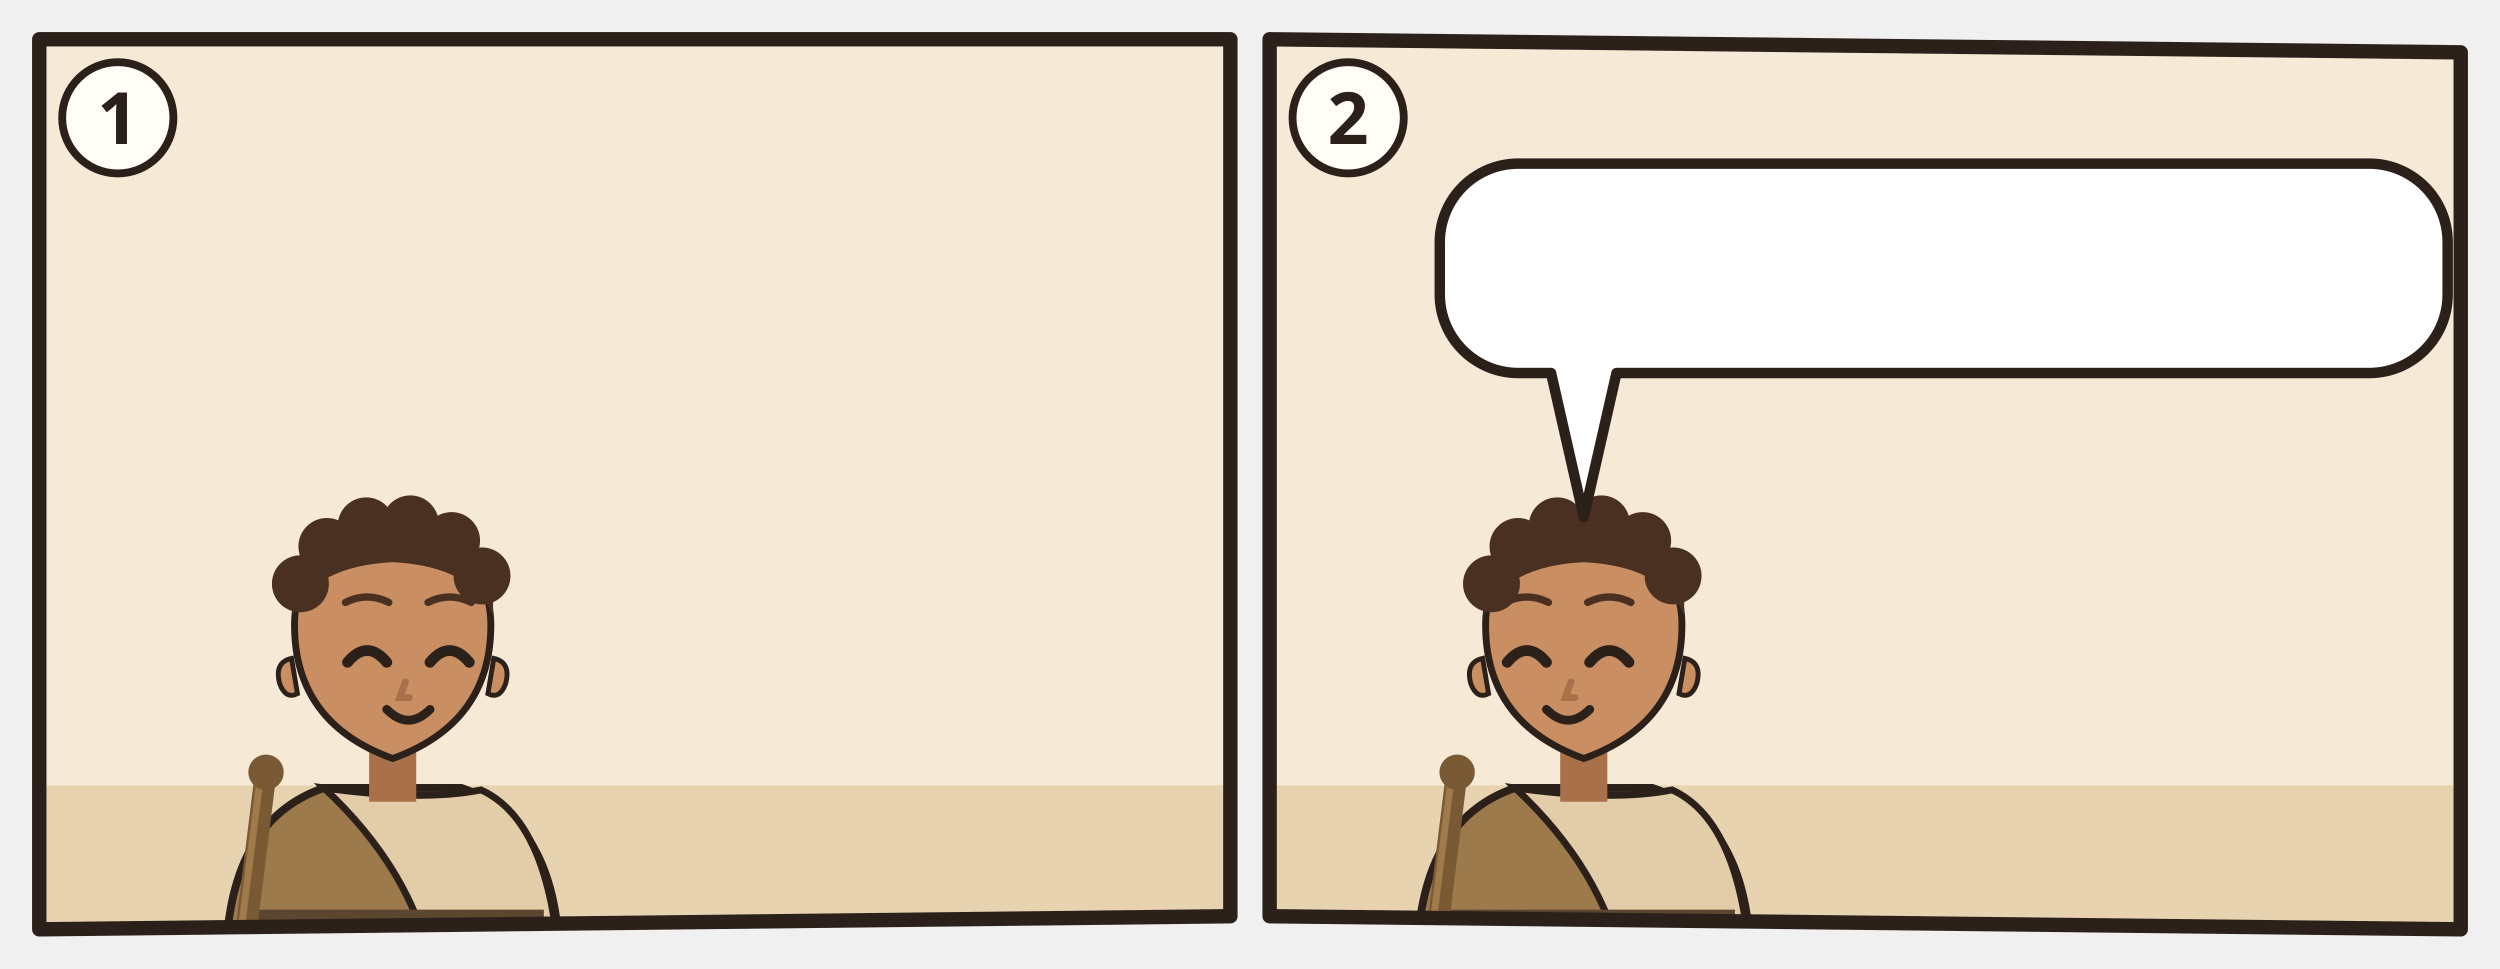
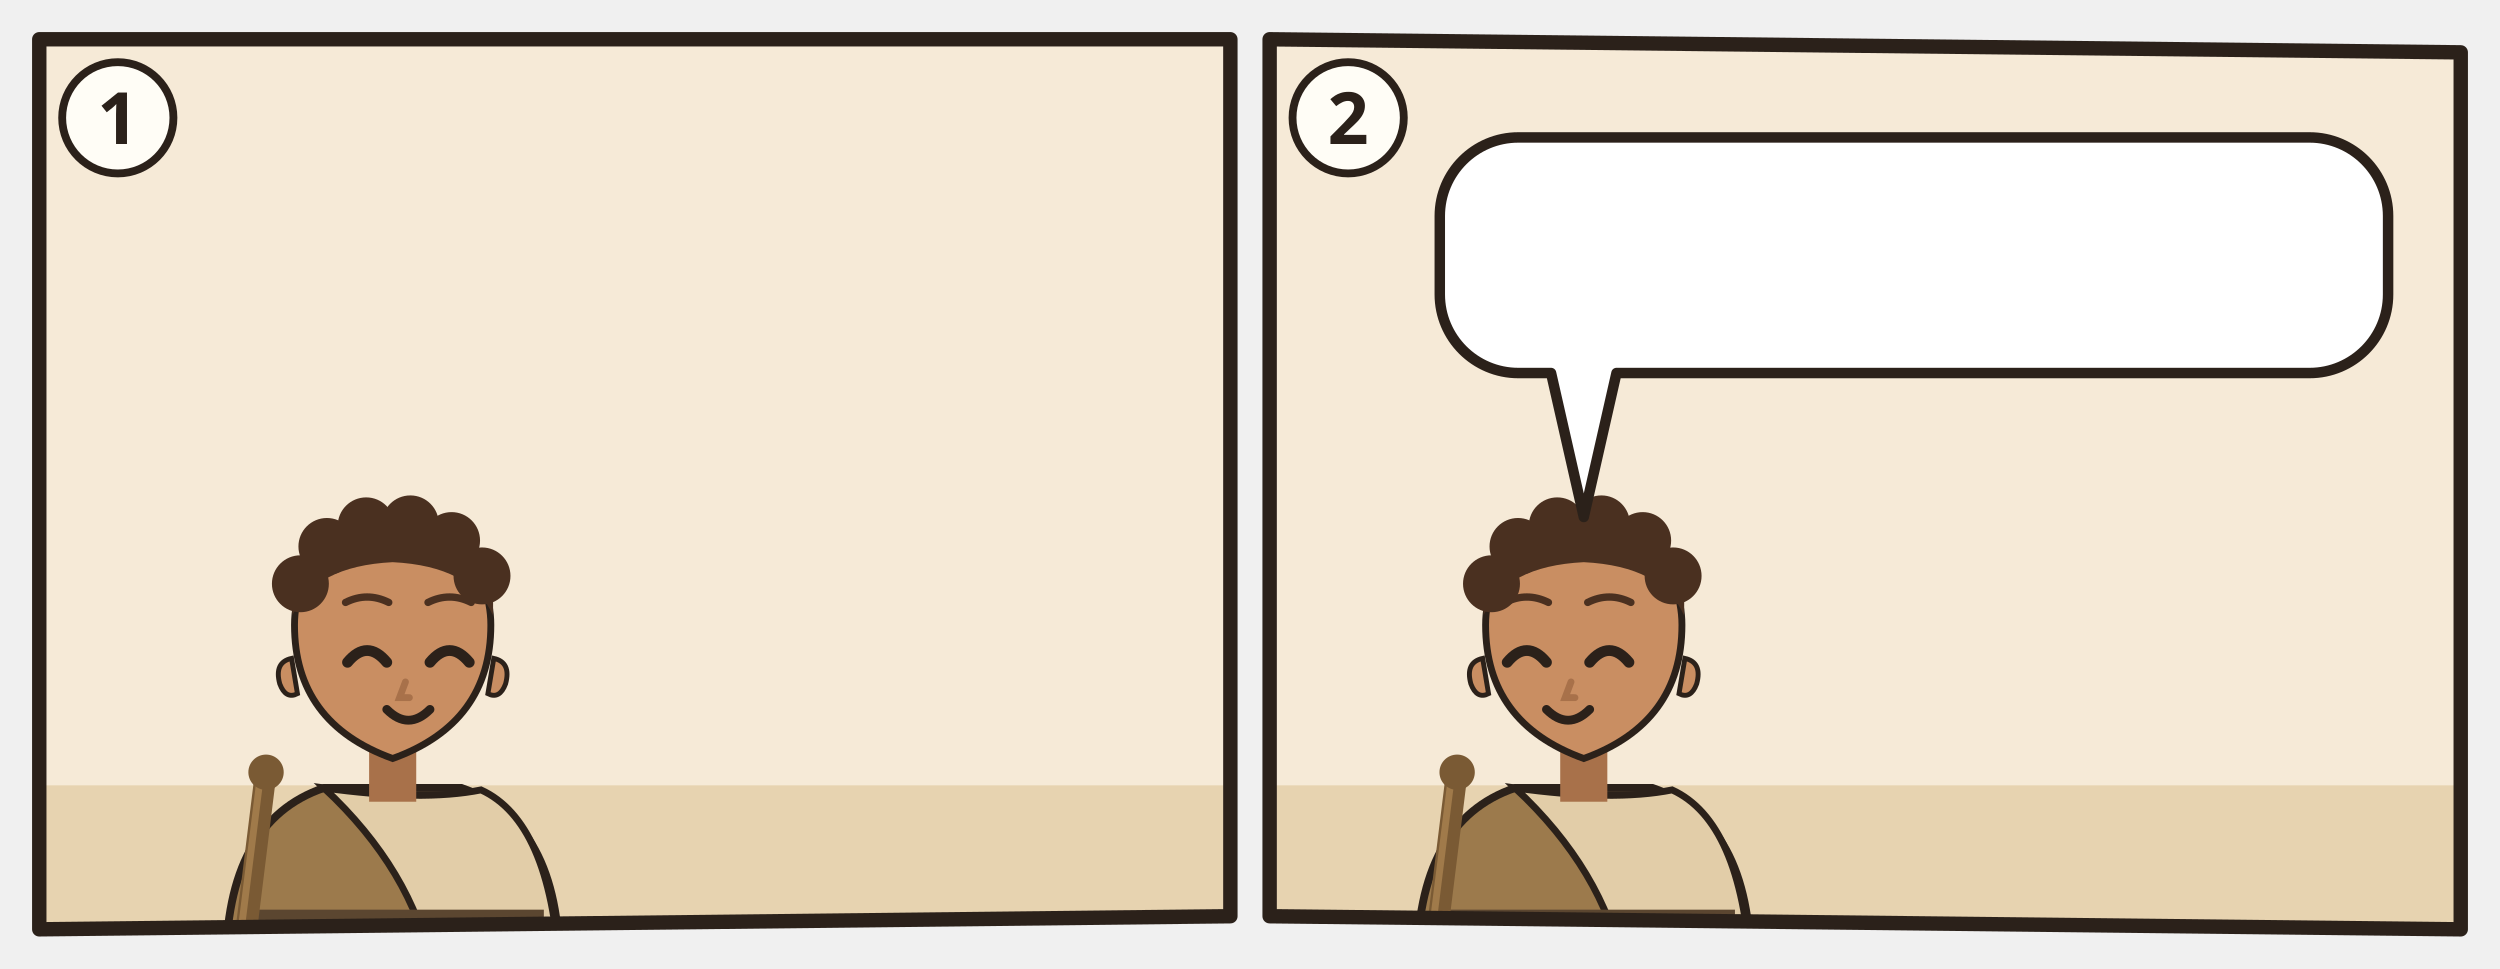
<svg xmlns="http://www.w3.org/2000/svg" viewBox="0 0 382 148">
  <svg class="ill-tile" data-span="1" x="0" y="0" width="194" height="148" viewBox="0 0 194 148">
    <g transform="translate(4 4)">
      <clipPath id="an-cp-jhn-021-024-025-1">
        <polygon points="2,2 184,2 184,136 2,138" />
      </clipPath>
      <g clip-path="url(#an-cp-jhn-021-024-025-1)">
        <polygon points="2,2 184,2 184,136 2,138" fill="#F6EAD7" />
        <path d="M0 116h186v24H0z" fill="#E7D3B0" />
        <use href="#an-gemeinde" x="106" y="64" width="76" height="56" />
        <g transform="translate(56.0 93.0) scale(1.5)">
          <path d="M-17 34V34Q-17 19-7 15.6L7 15.6Q17 19 17 34V34z" fill="#9C7A4C" stroke="#2B211A" stroke-width=".8" />
          <path d="M-7 15.6Q3 17 9 15.8Q16 19 17 34V34H4V34Q2 24-7 15.6z" fill="#E2CDA8" stroke="#2B211A" stroke-width=".7" />
          <path d="M-15.4 28h30.8v2.6h-30.8z" fill="#5B4630" />
          <g filter="url(#an-kontur)">
            <path d="M-15.4 34L-13 14.6" stroke="#7A5A34" stroke-width="2.2" stroke-linecap="round" />
            <path d="M-15.9 33.8L-13.5 14.6" stroke="#A07A4A" stroke-width=".7" stroke-linecap="round" />
            <circle cx="-12.9" cy="14" r="1.8" fill="#7A5A34" />
          </g>
          <path d="M-2.4 11h4.8v6h-4.8z" fill="#A8714A" />
          <path d="M-10 -1Q-10 9 0 12.6Q10 9 10 -1A10 10.6 0 0 0 -10 -1z" fill="#C98E62" stroke="#2B211A" stroke-width=".7" />
          <path d="M10.3 2.4q1.8.4 1.2 2.6-.6 1.6-1.8 1z M-10.3 2.4q-1.8.4-1.2 2.6.6 1.6 1.8 1z" fill="#C98E62" stroke="#2B211A" stroke-width=".5" />
          <path d="M-4.6 2.8Q-2.6 0.4 -0.6 2.8" fill="none" stroke="#2B211A" stroke-width="1.1" stroke-linecap="round" />
          <path d="M3.8 2.8Q5.8 0.4 7.8 2.8" fill="none" stroke="#2B211A" stroke-width="1.1" stroke-linecap="round" />
          <path d="M1.3 4.8l-.6 1.6h1" fill="none" stroke="#A8714A" stroke-width=".7" stroke-linecap="round" />
          <path d="M-0.6 7.6Q1.6 9.8 3.8 7.6" fill="none" stroke="#2B211A" stroke-width=".9" stroke-linecap="round" />
          <path d="M-10.2-2Q-10.8-11.8 0-12.2Q10.8-11.8 10.2-2Q8-7 0-7.4Q-8-7-10.2-2z" fill="#4A3020" />
          <circle cx="-9.4" cy="-5.2" r="2.9" fill="#4A3020" />
          <circle cx="-6.7" cy="-9.0" r="2.9" fill="#4A3020" />
          <circle cx="-2.7" cy="-11.1" r="2.9" fill="#4A3020" />
          <circle cx="1.8" cy="-11.3" r="2.9" fill="#4A3020" />
          <circle cx="6.0" cy="-9.6" r="2.9" fill="#4A3020" />
          <circle cx="9.1" cy="-6.0" r="2.9" fill="#4A3020" />
          <path d="M-4.8 -3.3Q-2.6 -4.4 -0.4 -3.3M3.6 -3.3Q5.8 -4.4 8.0 -3.3" fill="none" stroke="#4A3020" stroke-width="0.75" stroke-linecap="round" />
          <use href="#an-schriftrolle" x="-4" y="13" width="16" height="12" />
        </g>
        <use href="#an-z-wahrheit" x="47.5" y="55.0" width="17" height="17" />
      </g>
      <polygon class="pn-frame" points="2,2 184,2 184,136 2,138" fill="none" stroke="#2B211A" stroke-width="2.2" stroke-linejoin="round" />
      <circle cx="14" cy="14" r="8.5" fill="#FFFDF6" stroke="#2B211A" stroke-width="1.2" />
      <text class="pn-n" x="14" y="18" text-anchor="middle" font-family="sans-serif" font-size="11" font-weight="700" fill="#2B211A">1</text>
    </g>
  </svg>
  <svg class="ill-tile" data-span="1" x="188" y="0" width="194" height="148" viewBox="0 0 194 148">
    <g transform="translate(4 4)">
      <clipPath id="an-cp-jhn-021-024-025-2">
        <polygon points="2,2 184,4 184,138 2,136" />
      </clipPath>
      <g clip-path="url(#an-cp-jhn-021-024-025-2)">
        <polygon points="2,2 184,4 184,138 2,136" fill="#F6EAD7" />
        <path d="M0 116h186v24H0z" fill="#E7D3B0" />
        <g transform="translate(50.0 93.0) scale(1.5)">
          <path d="M-17 34V34Q-17 19-7 15.6L7 15.6Q17 19 17 34V34z" fill="#9C7A4C" stroke="#2B211A" stroke-width=".8" />
          <path d="M-7 15.6Q3 17 9 15.8Q16 19 17 34V34H4V34Q2 24-7 15.6z" fill="#E2CDA8" stroke="#2B211A" stroke-width=".7" />
          <path d="M-15.4 28h30.8v2.6h-30.8z" fill="#5B4630" />
          <g filter="url(#an-kontur)">
            <path d="M-15.4 34L-13 14.6" stroke="#7A5A34" stroke-width="2.2" stroke-linecap="round" />
            <path d="M-15.9 33.8L-13.5 14.6" stroke="#A07A4A" stroke-width=".7" stroke-linecap="round" />
            <circle cx="-12.9" cy="14" r="1.8" fill="#7A5A34" />
          </g>
          <path d="M-2.4 11h4.8v6h-4.8z" fill="#A8714A" />
          <path d="M-10 -1Q-10 9 0 12.6Q10 9 10 -1A10 10.6 0 0 0 -10 -1z" fill="#C98E62" stroke="#2B211A" stroke-width=".7" />
          <path d="M10.3 2.4q1.8.4 1.2 2.6-.6 1.6-1.8 1z M-10.3 2.4q-1.8.4-1.2 2.6.6 1.6 1.8 1z" fill="#C98E62" stroke="#2B211A" stroke-width=".5" />
          <path d="M-7.8 2.8Q-5.8 0.4 -3.8 2.8" fill="none" stroke="#2B211A" stroke-width="1.1" stroke-linecap="round" />
          <path d="M0.6 2.8Q2.6 0.4 4.6 2.8" fill="none" stroke="#2B211A" stroke-width="1.1" stroke-linecap="round" />
          <path d="M-1.3 4.8l-.6 1.6h1" fill="none" stroke="#A8714A" stroke-width=".7" stroke-linecap="round" />
          <path d="M-3.8 7.6Q-1.6 9.8 0.6 7.6" fill="none" stroke="#2B211A" stroke-width=".9" stroke-linecap="round" />
          <path d="M-10.2-2Q-10.8-11.8 0-12.2Q10.8-11.8 10.2-2Q8-7 0-7.4Q-8-7-10.2-2z" fill="#4A3020" />
          <circle cx="-9.4" cy="-5.2" r="2.9" fill="#4A3020" />
          <circle cx="-6.7" cy="-9.0" r="2.9" fill="#4A3020" />
          <circle cx="-2.7" cy="-11.1" r="2.9" fill="#4A3020" />
          <circle cx="1.8" cy="-11.3" r="2.9" fill="#4A3020" />
          <circle cx="6.0" cy="-9.6" r="2.9" fill="#4A3020" />
          <circle cx="9.1" cy="-6.0" r="2.9" fill="#4A3020" />
          <path d="M-8.0 -3.3Q-5.8 -4.4 -3.6 -3.3M0.4 -3.3Q2.6 -4.4 4.8 -3.3" fill="none" stroke="#4A3020" stroke-width="0.75" stroke-linecap="round" />
          <g filter="url(#an-kontur)">
            <use href="#an-a-herz" x="-8" y="17" width="16" height="16" />
          </g>
        </g>
        <g>
-           <path d="M40 21H170A12 12 0 0 1 182 33V41A12 12 0 0 1 170 53L55 53L50 75L45 53H40A12 12 0 0 1 28 41V33A12 12 0 0 1 40 21Z" fill="#FFFFFF" stroke="#2B211A" stroke-width="1.6" stroke-linejoin="round" />
-           <use href="#an-p-jesus" x="34" y="27.0" width="14.1" height="20.0" />
-           <use href="#an-schriftrolle" x="53.1" y="27.0" width="29.3" height="20.0" />
-           <use href="#an-schriftrolle" x="87.4" y="27.0" width="29.3" height="20.0" />
-           <use href="#an-schriftrolle" x="121.7" y="27.0" width="29.3" height="20.0" />
-           <use href="#an-z-welt" x="156.0" y="27.0" width="20.0" height="20.0" />
+           <path d="M40 17H160.9A12 12 0 0 1 172.9 29V41A12 12 0 0 1 160.9 53L55 53L50 75L45 53H40A12 12 0 0 1 28 41V29A12 12 0 0 1 40 17Z" fill="#FFFFFF" stroke="#2B211A" stroke-width="1.6" stroke-linejoin="round" />
+           <use href="#an-p-jesus" x="34" y="23.0" width="16.9" height="24" />
+           <use href="#an-schriftrolle" x="55.9" y="23.0" width="24.0" height="24" />
+           <use href="#an-schriftrolle" x="84.9" y="23.0" width="24.0" height="24" />
+           <use href="#an-schriftrolle" x="113.9" y="23.0" width="24.0" height="24" />
+           <use href="#an-z-welt" x="142.9" y="23.0" width="24.0" height="24" />
        </g>
        <use href="#an-zeichen" x="100" y="64" width="17.143" height="17.143" />
        <use href="#an-zeichen" x="120.0" y="64" width="17.143" height="17.143" />
        <use href="#an-zeichen" x="140.0" y="64" width="17.143" height="17.143" />
        <use href="#an-zeichen" x="160.0" y="64" width="17.143" height="17.143" />
      </g>
      <polygon class="pn-frame" points="2,2 184,4 184,138 2,136" fill="none" stroke="#2B211A" stroke-width="2.2" stroke-linejoin="round" />
      <circle cx="14" cy="14" r="8.5" fill="#FFFDF6" stroke="#2B211A" stroke-width="1.2" />
      <text class="pn-n" x="14" y="18" text-anchor="middle" font-family="sans-serif" font-size="11" font-weight="700" fill="#2B211A">2</text>
    </g>
  </svg>
</svg>
